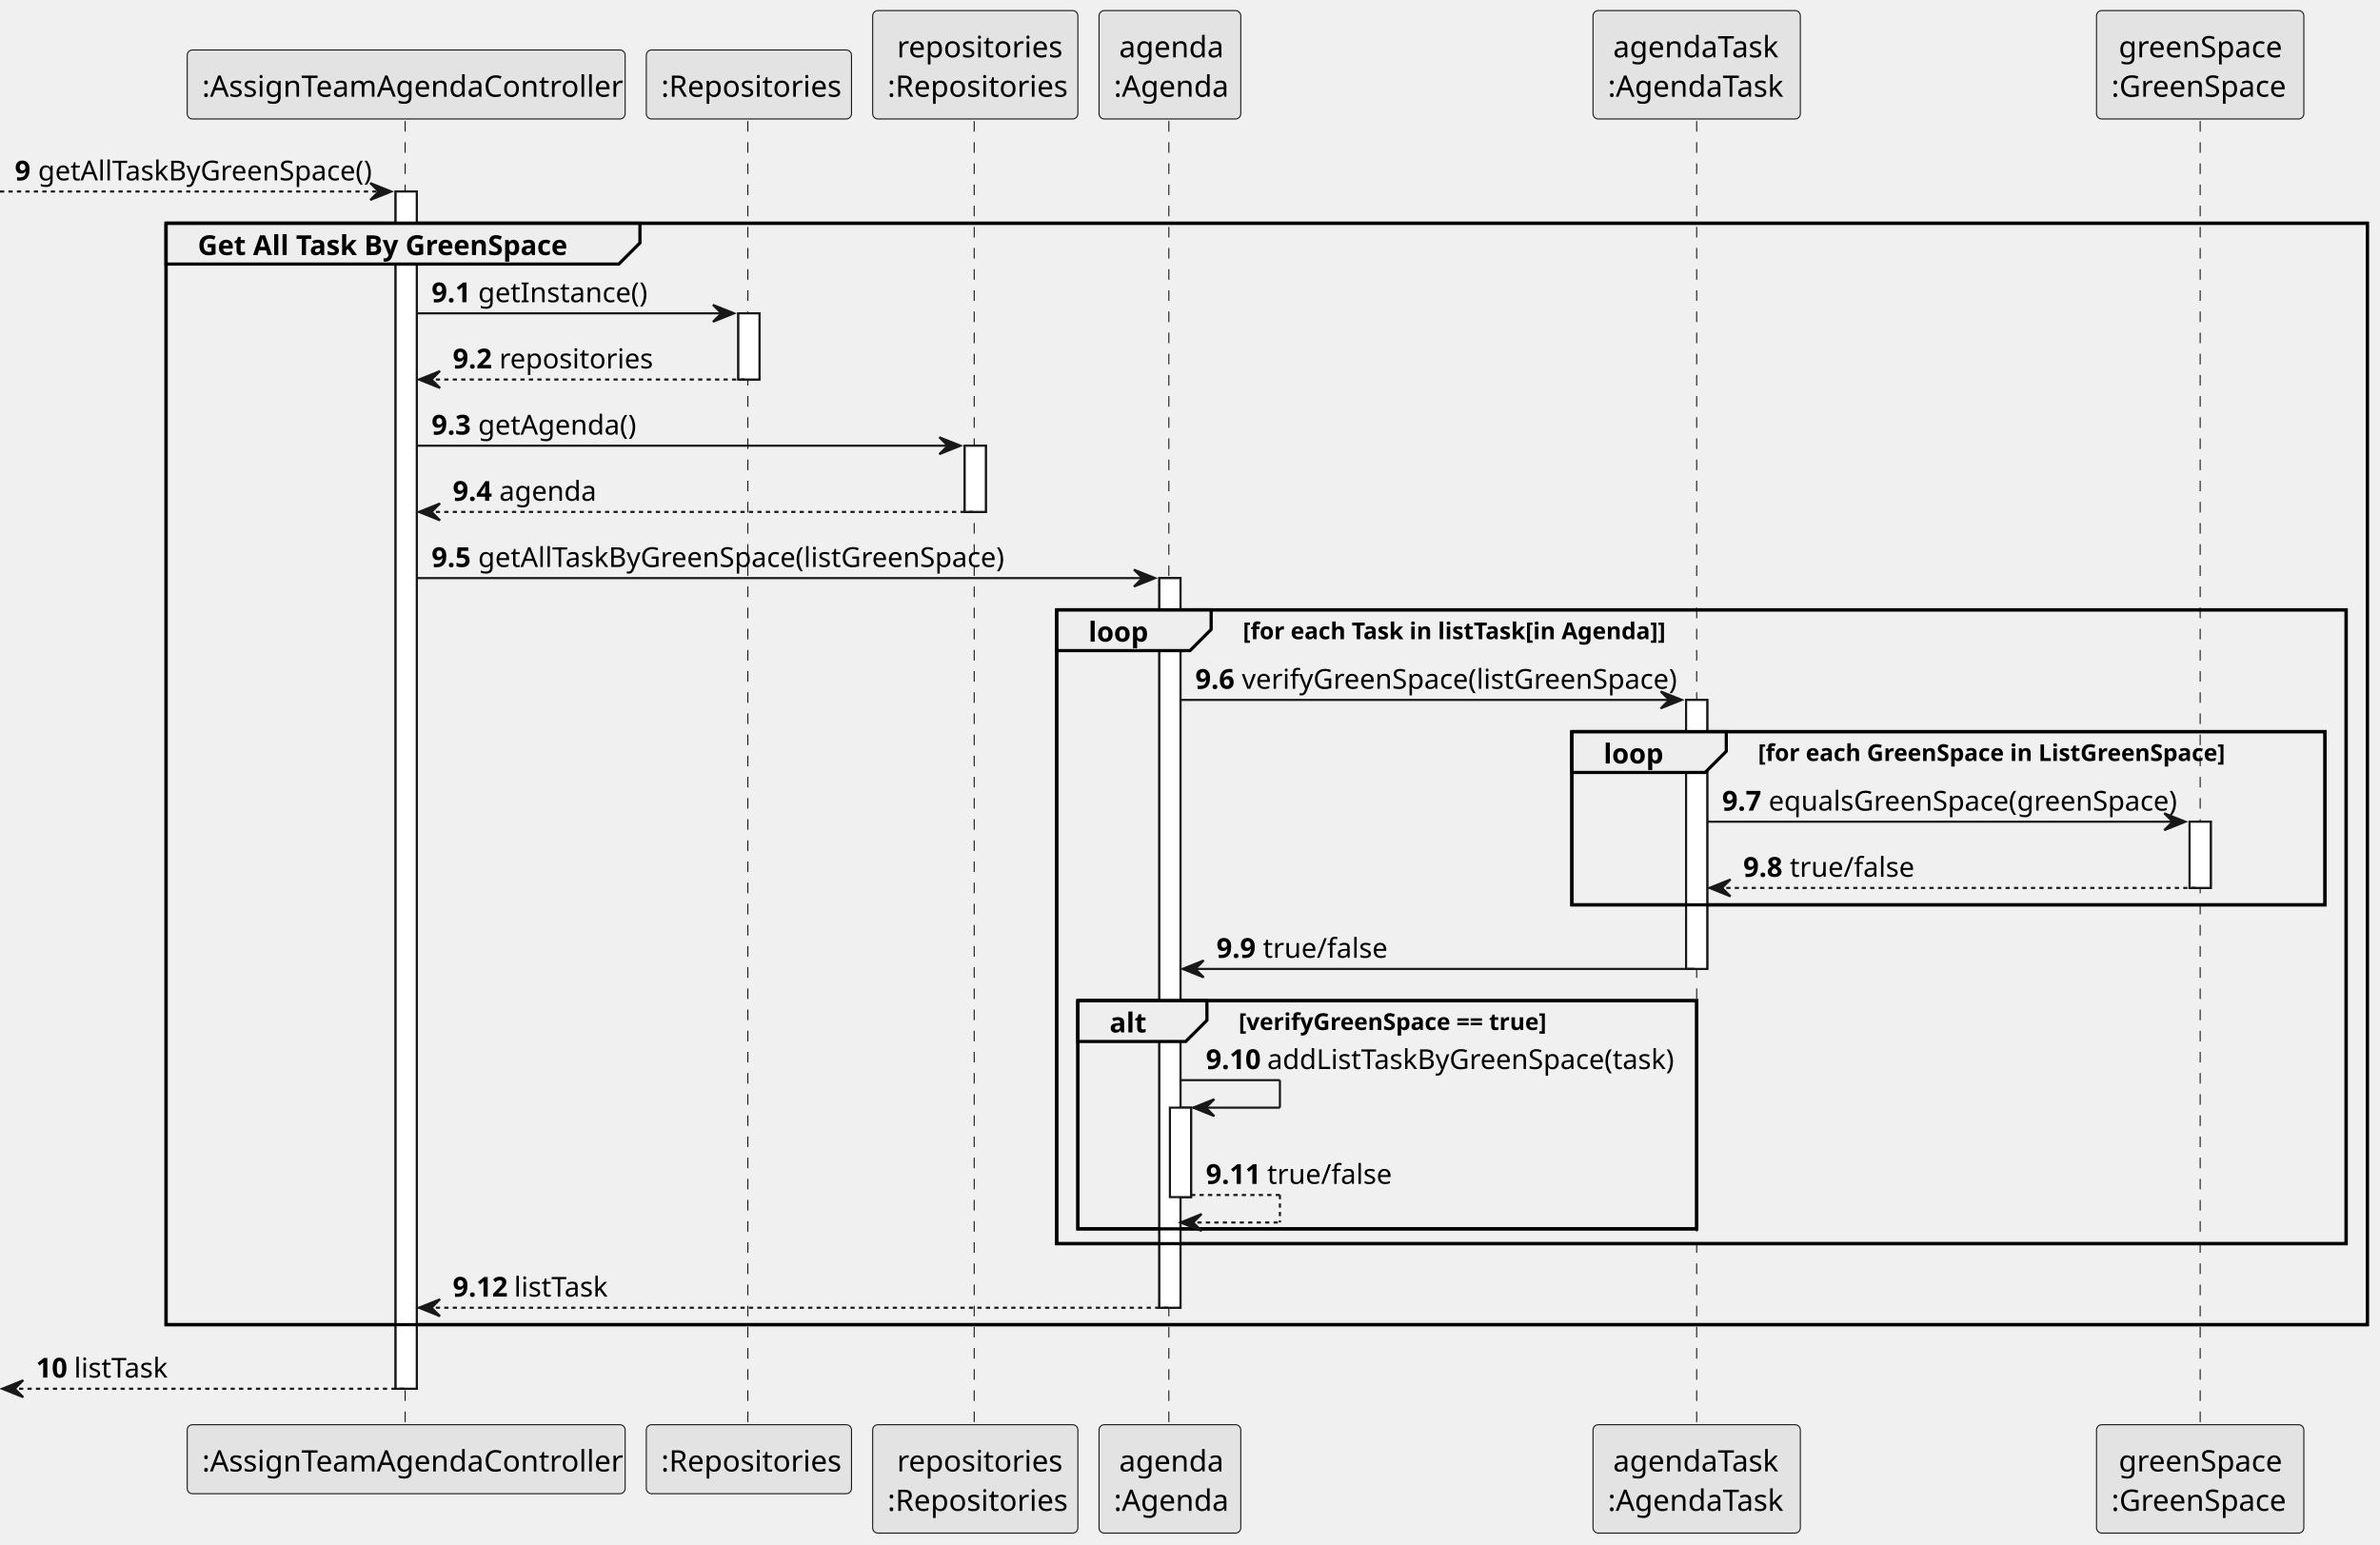
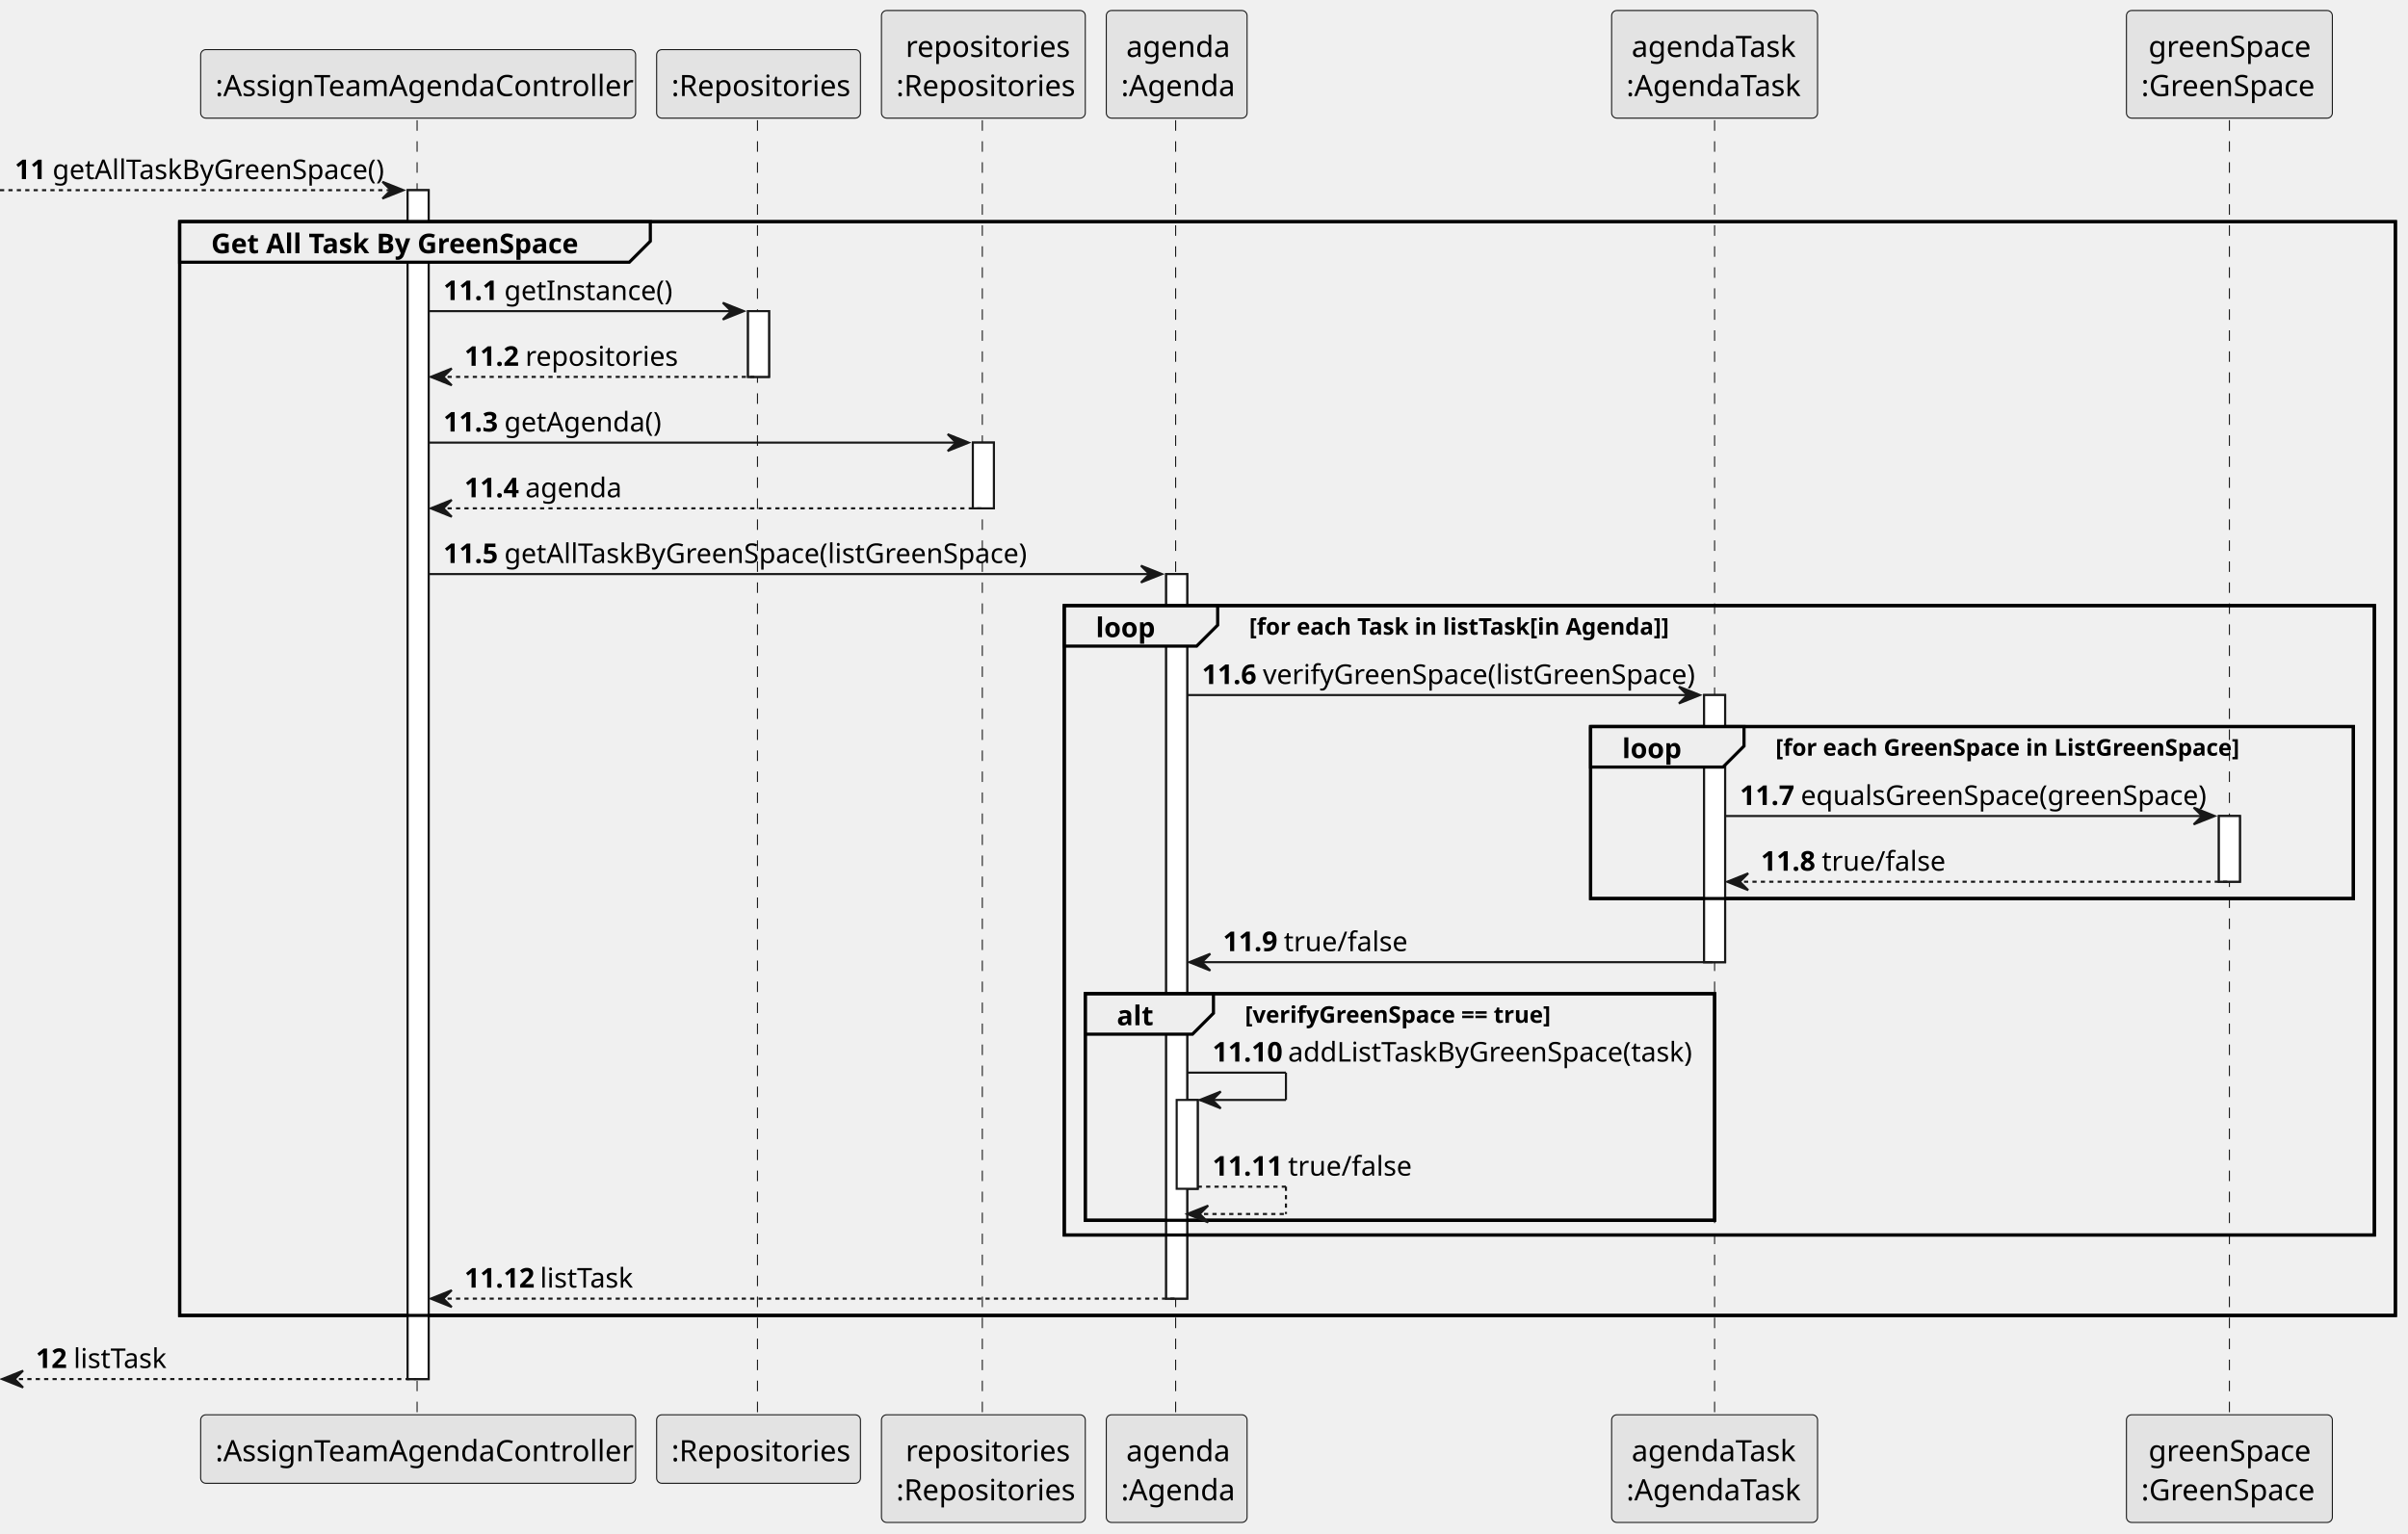
- <svg xmlns="http://www.w3.org/2000/svg" contentStyleType="text/css" height="730px" preserveAspectRatio="none" style="width:1125px;height:730px;background:#FFFFFF;" version="1.1" viewBox="0 0 1125 730" width="1125px" zoomAndPan="magnify">
+ <svg xmlns="http://www.w3.org/2000/svg" contentStyleType="text/css" height="730px" preserveAspectRatio="none" style="width:1146px;height:730px;background:#FFFFFF;" version="1.1" viewBox="0 0 1146 730" width="1146px" zoomAndPan="magnify">
  <defs />
  <g>
-     <rect fill="#FFFFFF" height="565.947" style="stroke:#181818;stroke-width:1.0;" width="10" x="187" y="90.533" />
-     <rect fill="#FFFFFF" height="31.291" style="stroke:#181818;stroke-width:1.0;" width="10" x="349" y="148.115" />
-     <rect fill="#FFFFFF" height="31.291" style="stroke:#181818;stroke-width:1.0;" width="10" x="456" y="210.697" />
-     <rect fill="#FFFFFF" height="344.91" style="stroke:#181818;stroke-width:1.0;" width="10" x="548" y="273.279" />
-     <rect fill="#FFFFFF" height="42.291" style="stroke:#181818;stroke-width:1.0;" width="10" x="553" y="523.607" />
-     <rect fill="#FFFFFF" height="127.164" style="stroke:#181818;stroke-width:1.0;" width="10" x="797" y="330.861" />
-     <rect fill="#FFFFFF" height="31.291" style="stroke:#181818;stroke-width:1.0;" width="10" x="1035" y="388.443" />
-     <rect fill="none" height="520.656" style="stroke:#000000;stroke-width:1.5;" width="1040.5" x="78.5" y="105.533" />
-     <rect fill="none" height="299.619" style="stroke:#000000;stroke-width:1.5;" width="609.5" x="499.5" y="288.279" />
-     <rect fill="none" height="81.873" style="stroke:#000000;stroke-width:1.5;" width="356" x="743" y="345.861" />
-     <rect fill="none" height="107.873" style="stroke:#000000;stroke-width:1.5;" width="292.5" x="509.5" y="473.025" />
-     <line style="stroke:#181818;stroke-width:0.5;stroke-dasharray:5.0,5.0;" x1="191.5" x2="191.5" y1="57.242" y2="674.481" />
-     <line style="stroke:#181818;stroke-width:0.5;stroke-dasharray:5.0,5.0;" x1="353.5" x2="353.5" y1="57.242" y2="674.481" />
-     <line style="stroke:#181818;stroke-width:0.5;stroke-dasharray:5.0,5.0;" x1="460.5" x2="460.5" y1="57.242" y2="674.481" />
-     <line style="stroke:#181818;stroke-width:0.5;stroke-dasharray:5.0,5.0;" x1="552.5" x2="552.5" y1="57.242" y2="674.481" />
-     <line style="stroke:#181818;stroke-width:0.5;stroke-dasharray:5.0,5.0;" x1="802" x2="802" y1="57.242" y2="674.481" />
-     <line style="stroke:#181818;stroke-width:0.5;stroke-dasharray:5.0,5.0;" x1="1040" x2="1040" y1="57.242" y2="674.481" />
-     <rect fill="#E3E3E3" height="32.621" rx="2.5" ry="2.5" style="stroke:#181818;stroke-width:0.5;" width="207" x="88.5" y="23.621" />
-     <text fill="#000000" font-family="sans-serif" font-size="14" lengthAdjust="spacing" textLength="193" x="95.5" y="45.728">:AssignTeamAgendaController</text>
-     <rect fill="#E3E3E3" height="32.621" rx="2.5" ry="2.5" style="stroke:#181818;stroke-width:0.5;" width="207" x="88.5" y="673.481" />
-     <text fill="#000000" font-family="sans-serif" font-size="14" lengthAdjust="spacing" textLength="193" x="95.5" y="695.588">:AssignTeamAgendaController</text>
-     <rect fill="#E3E3E3" height="32.621" rx="2.5" ry="2.5" style="stroke:#181818;stroke-width:0.5;" width="97" x="305.5" y="23.621" />
-     <text fill="#000000" font-family="sans-serif" font-size="14" lengthAdjust="spacing" textLength="83" x="312.5" y="45.728">:Repositories</text>
-     <rect fill="#E3E3E3" height="32.621" rx="2.5" ry="2.5" style="stroke:#181818;stroke-width:0.5;" width="97" x="305.5" y="673.481" />
-     <text fill="#000000" font-family="sans-serif" font-size="14" lengthAdjust="spacing" textLength="83" x="312.5" y="695.588">:Repositories</text>
-     <rect fill="#E3E3E3" height="51.242" rx="2.5" ry="2.5" style="stroke:#181818;stroke-width:0.5;" width="97" x="412.5" y="5" />
-     <text fill="#000000" font-family="sans-serif" font-size="14" lengthAdjust="spacing" textLength="74" x="424" y="27.107">repositories</text>
-     <text fill="#000000" font-family="sans-serif" font-size="14" lengthAdjust="spacing" textLength="83" x="419.5" y="45.728">:Repositories</text>
-     <rect fill="#E3E3E3" height="51.242" rx="2.5" ry="2.5" style="stroke:#181818;stroke-width:0.5;" width="97" x="412.5" y="673.481" />
-     <text fill="#000000" font-family="sans-serif" font-size="14" lengthAdjust="spacing" textLength="74" x="424" y="695.588">repositories</text>
-     <text fill="#000000" font-family="sans-serif" font-size="14" lengthAdjust="spacing" textLength="83" x="419.5" y="714.209">:Repositories</text>
-     <rect fill="#E3E3E3" height="51.242" rx="2.5" ry="2.5" style="stroke:#181818;stroke-width:0.5;" width="67" x="519.5" y="5" />
-     <text fill="#000000" font-family="sans-serif" font-size="14" lengthAdjust="spacing" textLength="48" x="529" y="27.107">agenda</text>
-     <text fill="#000000" font-family="sans-serif" font-size="14" lengthAdjust="spacing" textLength="53" x="526.5" y="45.728">:Agenda</text>
-     <rect fill="#E3E3E3" height="51.242" rx="2.5" ry="2.5" style="stroke:#181818;stroke-width:0.5;" width="67" x="519.5" y="673.481" />
-     <text fill="#000000" font-family="sans-serif" font-size="14" lengthAdjust="spacing" textLength="48" x="529" y="695.588">agenda</text>
-     <text fill="#000000" font-family="sans-serif" font-size="14" lengthAdjust="spacing" textLength="53" x="526.5" y="714.209">:Agenda</text>
-     <rect fill="#E3E3E3" height="51.242" rx="2.5" ry="2.5" style="stroke:#181818;stroke-width:0.5;" width="98" x="753" y="5" />
-     <text fill="#000000" font-family="sans-serif" font-size="14" lengthAdjust="spacing" textLength="79" x="762.5" y="27.107">agendaTask</text>
-     <text fill="#000000" font-family="sans-serif" font-size="14" lengthAdjust="spacing" textLength="84" x="760" y="45.728">:AgendaTask</text>
-     <rect fill="#E3E3E3" height="51.242" rx="2.5" ry="2.5" style="stroke:#181818;stroke-width:0.5;" width="98" x="753" y="673.481" />
-     <text fill="#000000" font-family="sans-serif" font-size="14" lengthAdjust="spacing" textLength="79" x="762.5" y="695.588">agendaTask</text>
-     <text fill="#000000" font-family="sans-serif" font-size="14" lengthAdjust="spacing" textLength="84" x="760" y="714.209">:AgendaTask</text>
-     <rect fill="#E3E3E3" height="51.242" rx="2.5" ry="2.5" style="stroke:#181818;stroke-width:0.5;" width="98" x="991" y="5" />
-     <text fill="#000000" font-family="sans-serif" font-size="14" lengthAdjust="spacing" textLength="77" x="1001.5" y="27.107">greenSpace</text>
-     <text fill="#000000" font-family="sans-serif" font-size="14" lengthAdjust="spacing" textLength="84" x="998" y="45.728">:GreenSpace</text>
-     <rect fill="#E3E3E3" height="51.242" rx="2.5" ry="2.5" style="stroke:#181818;stroke-width:0.5;" width="98" x="991" y="673.481" />
-     <text fill="#000000" font-family="sans-serif" font-size="14" lengthAdjust="spacing" textLength="77" x="1001.5" y="695.588">greenSpace</text>
-     <text fill="#000000" font-family="sans-serif" font-size="14" lengthAdjust="spacing" textLength="84" x="998" y="714.209">:GreenSpace</text>
-     <rect fill="#FFFFFF" height="565.947" style="stroke:#181818;stroke-width:1.0;" width="10" x="187" y="90.533" />
-     <rect fill="#FFFFFF" height="31.291" style="stroke:#181818;stroke-width:1.0;" width="10" x="349" y="148.115" />
-     <rect fill="#FFFFFF" height="31.291" style="stroke:#181818;stroke-width:1.0;" width="10" x="456" y="210.697" />
-     <rect fill="#FFFFFF" height="344.91" style="stroke:#181818;stroke-width:1.0;" width="10" x="548" y="273.279" />
-     <rect fill="#FFFFFF" height="42.291" style="stroke:#181818;stroke-width:1.0;" width="10" x="553" y="523.607" />
-     <rect fill="#FFFFFF" height="127.164" style="stroke:#181818;stroke-width:1.0;" width="10" x="797" y="330.861" />
-     <rect fill="#FFFFFF" height="31.291" style="stroke:#181818;stroke-width:1.0;" width="10" x="1035" y="388.443" />
-     <polygon fill="#181818" points="175,86.533,185,90.533,175,94.533,179,90.533" style="stroke:#181818;stroke-width:1.0;" />
-     <line style="stroke:#181818;stroke-width:1.0;stroke-dasharray:2.0,2.0;" x1="0" x2="181" y1="90.533" y2="90.533" />
-     <text fill="#000000" font-family="sans-serif" font-size="13" font-weight="bold" lengthAdjust="spacing" textLength="7" x="7" y="85.27">9</text>
-     <text fill="#000000" font-family="sans-serif" font-size="13" lengthAdjust="spacing" textLength="157" x="18" y="85.27">getAllTaskByGreenSpace()</text>
-     <path d="M78.5,105.533 L302.5,105.533 L302.5,114.824 L292.5,124.824 L78.5,124.824 L78.5,105.533 " fill="#EEEEEE" style="stroke:#000000;stroke-width:1.5;" />
-     <rect fill="none" height="520.656" style="stroke:#000000;stroke-width:1.5;" width="1040.5" x="78.5" y="105.533" />
-     <text fill="#000000" font-family="sans-serif" font-size="13" font-weight="bold" lengthAdjust="spacing" textLength="179" x="93.5" y="120.561">Get All Task By GreenSpace</text>
-     <polygon fill="#181818" points="337,144.115,347,148.115,337,152.115,341,148.115" style="stroke:#181818;stroke-width:1.0;" />
-     <line style="stroke:#181818;stroke-width:1.0;" x1="197" x2="343" y1="148.115" y2="148.115" />
-     <text fill="#000000" font-family="sans-serif" font-size="13" font-weight="bold" lengthAdjust="spacing" textLength="18" x="204" y="142.852">9.1</text>
-     <text fill="#000000" font-family="sans-serif" font-size="13" lengthAdjust="spacing" textLength="75" x="226" y="142.852">getInstance()</text>
-     <polygon fill="#181818" points="208,175.406,198,179.406,208,183.406,204,179.406" style="stroke:#181818;stroke-width:1.0;" />
-     <line style="stroke:#181818;stroke-width:1.0;stroke-dasharray:2.0,2.0;" x1="202" x2="353" y1="179.406" y2="179.406" />
-     <text fill="#000000" font-family="sans-serif" font-size="13" font-weight="bold" lengthAdjust="spacing" textLength="18" x="214" y="174.144">9.2</text>
-     <text fill="#000000" font-family="sans-serif" font-size="13" lengthAdjust="spacing" textLength="67" x="236" y="174.144">repositories</text>
-     <polygon fill="#181818" points="444,206.697,454,210.697,444,214.697,448,210.697" style="stroke:#181818;stroke-width:1.0;" />
-     <line style="stroke:#181818;stroke-width:1.0;" x1="197" x2="450" y1="210.697" y2="210.697" />
-     <text fill="#000000" font-family="sans-serif" font-size="13" font-weight="bold" lengthAdjust="spacing" textLength="18" x="204" y="205.435">9.3</text>
-     <text fill="#000000" font-family="sans-serif" font-size="13" lengthAdjust="spacing" textLength="70" x="226" y="205.435">getAgenda()</text>
-     <polygon fill="#181818" points="208,237.988,198,241.988,208,245.988,204,241.988" style="stroke:#181818;stroke-width:1.0;" />
-     <line style="stroke:#181818;stroke-width:1.0;stroke-dasharray:2.0,2.0;" x1="202" x2="460" y1="241.988" y2="241.988" />
-     <text fill="#000000" font-family="sans-serif" font-size="13" font-weight="bold" lengthAdjust="spacing" textLength="18" x="214" y="236.726">9.4</text>
-     <text fill="#000000" font-family="sans-serif" font-size="13" lengthAdjust="spacing" textLength="42" x="236" y="236.726">agenda</text>
-     <polygon fill="#181818" points="536,269.279,546,273.279,536,277.279,540,273.279" style="stroke:#181818;stroke-width:1.0;" />
-     <line style="stroke:#181818;stroke-width:1.0;" x1="197" x2="542" y1="273.279" y2="273.279" />
-     <text fill="#000000" font-family="sans-serif" font-size="13" font-weight="bold" lengthAdjust="spacing" textLength="18" x="204" y="268.017">9.5</text>
-     <text fill="#000000" font-family="sans-serif" font-size="13" lengthAdjust="spacing" textLength="246" x="226" y="268.017">getAllTaskByGreenSpace(listGreenSpace)</text>
-     <path d="M499.5,288.279 L572.5,288.279 L572.5,297.57 L562.5,307.57 L499.5,307.57 L499.5,288.279 " fill="#EEEEEE" style="stroke:#000000;stroke-width:1.5;" />
-     <rect fill="none" height="299.619" style="stroke:#000000;stroke-width:1.5;" width="609.5" x="499.5" y="288.279" />
-     <text fill="#000000" font-family="sans-serif" font-size="13" font-weight="bold" lengthAdjust="spacing" textLength="28" x="514.5" y="303.308">loop</text>
-     <text fill="#000000" font-family="sans-serif" font-size="11" font-weight="bold" lengthAdjust="spacing" textLength="206" x="587.5" y="302.149">[for each Task in listTask[in Agenda]]</text>
-     <polygon fill="#181818" points="785,326.861,795,330.861,785,334.861,789,330.861" style="stroke:#181818;stroke-width:1.0;" />
-     <line style="stroke:#181818;stroke-width:1.0;" x1="558" x2="791" y1="330.861" y2="330.861" />
-     <text fill="#000000" font-family="sans-serif" font-size="13" font-weight="bold" lengthAdjust="spacing" textLength="18" x="565" y="325.599">9.6</text>
-     <text fill="#000000" font-family="sans-serif" font-size="13" lengthAdjust="spacing" textLength="198" x="587" y="325.599">verifyGreenSpace(listGreenSpace)</text>
-     <path d="M743,345.861 L816,345.861 L816,355.152 L806,365.152 L743,365.152 L743,345.861 " fill="#EEEEEE" style="stroke:#000000;stroke-width:1.5;" />
-     <rect fill="none" height="81.873" style="stroke:#000000;stroke-width:1.5;" width="356" x="743" y="345.861" />
-     <text fill="#000000" font-family="sans-serif" font-size="13" font-weight="bold" lengthAdjust="spacing" textLength="28" x="758" y="360.89">loop</text>
-     <text fill="#000000" font-family="sans-serif" font-size="11" font-weight="bold" lengthAdjust="spacing" textLength="227" x="831" y="359.731">[for each GreenSpace in ListGreenSpace]</text>
-     <polygon fill="#181818" points="1023,384.443,1033,388.443,1023,392.443,1027,388.443" style="stroke:#181818;stroke-width:1.0;" />
-     <line style="stroke:#181818;stroke-width:1.0;" x1="807" x2="1029" y1="388.443" y2="388.443" />
-     <text fill="#000000" font-family="sans-serif" font-size="13" font-weight="bold" lengthAdjust="spacing" textLength="18" x="814" y="383.181">9.7</text>
-     <text fill="#000000" font-family="sans-serif" font-size="13" lengthAdjust="spacing" textLength="187" x="836" y="383.181">equalsGreenSpace(greenSpace)</text>
-     <polygon fill="#181818" points="818,415.734,808,419.734,818,423.734,814,419.734" style="stroke:#181818;stroke-width:1.0;" />
-     <line style="stroke:#181818;stroke-width:1.0;stroke-dasharray:2.0,2.0;" x1="812" x2="1039" y1="419.734" y2="419.734" />
-     <text fill="#000000" font-family="sans-serif" font-size="13" font-weight="bold" lengthAdjust="spacing" textLength="18" x="824" y="414.472">9.8</text>
-     <text fill="#000000" font-family="sans-serif" font-size="13" lengthAdjust="spacing" textLength="53" x="846" y="414.472">true/false</text>
-     <polygon fill="#181818" points="569,454.025,559,458.025,569,462.025,565,458.025" style="stroke:#181818;stroke-width:1.0;" />
-     <line style="stroke:#181818;stroke-width:1.0;" x1="563" x2="801" y1="458.025" y2="458.025" />
-     <text fill="#000000" font-family="sans-serif" font-size="13" font-weight="bold" lengthAdjust="spacing" textLength="18" x="575" y="452.763">9.9</text>
-     <text fill="#000000" font-family="sans-serif" font-size="13" lengthAdjust="spacing" textLength="53" x="597" y="452.763">true/false</text>
-     <path d="M509.5,473.025 L570.5,473.025 L570.5,482.316 L560.5,492.316 L509.5,492.316 L509.5,473.025 " fill="#EEEEEE" style="stroke:#000000;stroke-width:1.5;" />
-     <rect fill="none" height="107.873" style="stroke:#000000;stroke-width:1.5;" width="292.5" x="509.5" y="473.025" />
-     <text fill="#000000" font-family="sans-serif" font-size="13" font-weight="bold" lengthAdjust="spacing" textLength="16" x="524.5" y="488.054">alt</text>
-     <text fill="#000000" font-family="sans-serif" font-size="11" font-weight="bold" lengthAdjust="spacing" textLength="147" x="585.5" y="486.896">[verifyGreenSpace == true]</text>
-     <line style="stroke:#181818;stroke-width:1.0;" x1="558" x2="605" y1="510.607" y2="510.607" />
-     <line style="stroke:#181818;stroke-width:1.0;" x1="605" x2="605" y1="510.607" y2="523.607" />
-     <line style="stroke:#181818;stroke-width:1.0;" x1="564" x2="605" y1="523.607" y2="523.607" />
-     <polygon fill="#181818" points="574,519.607,564,523.607,574,527.607,570,523.607" style="stroke:#181818;stroke-width:1.0;" />
-     <text fill="#000000" font-family="sans-serif" font-size="13" font-weight="bold" lengthAdjust="spacing" textLength="25" x="570" y="505.345">9.10</text>
-     <text fill="#000000" font-family="sans-serif" font-size="13" lengthAdjust="spacing" textLength="191" x="599" y="505.345">addListTaskByGreenSpace(task)</text>
-     <line style="stroke:#181818;stroke-width:1.0;stroke-dasharray:2.0,2.0;" x1="563" x2="605" y1="564.898" y2="564.898" />
-     <line style="stroke:#181818;stroke-width:1.0;stroke-dasharray:2.0,2.0;" x1="605" x2="605" y1="564.898" y2="577.898" />
-     <line style="stroke:#181818;stroke-width:1.0;stroke-dasharray:2.0,2.0;" x1="558" x2="605" y1="577.898" y2="577.898" />
-     <polygon fill="#181818" points="568,573.898,558,577.898,568,581.898,564,577.898" style="stroke:#181818;stroke-width:1.0;" />
-     <text fill="#000000" font-family="sans-serif" font-size="13" font-weight="bold" lengthAdjust="spacing" textLength="25" x="570" y="559.636">9.11</text>
-     <text fill="#000000" font-family="sans-serif" font-size="13" lengthAdjust="spacing" textLength="53" x="599" y="559.636">true/false</text>
-     <polygon fill="#181818" points="208,614.189,198,618.189,208,622.189,204,618.189" style="stroke:#181818;stroke-width:1.0;" />
-     <line style="stroke:#181818;stroke-width:1.0;stroke-dasharray:2.0,2.0;" x1="202" x2="552" y1="618.189" y2="618.189" />
-     <text fill="#000000" font-family="sans-serif" font-size="13" font-weight="bold" lengthAdjust="spacing" textLength="25" x="214" y="612.927">9.12</text>
-     <text fill="#000000" font-family="sans-serif" font-size="13" lengthAdjust="spacing" textLength="45" x="243" y="612.927">listTask</text>
+     <rect fill="#FFFFFF" height="565.947" style="stroke:#181818;stroke-width:1.0;" width="10" x="194" y="90.533" />
+     <rect fill="#FFFFFF" height="31.291" style="stroke:#181818;stroke-width:1.0;" width="10" x="356" y="148.115" />
+     <rect fill="#FFFFFF" height="31.291" style="stroke:#181818;stroke-width:1.0;" width="10" x="463" y="210.697" />
+     <rect fill="#FFFFFF" height="344.91" style="stroke:#181818;stroke-width:1.0;" width="10" x="555" y="273.279" />
+     <rect fill="#FFFFFF" height="42.291" style="stroke:#181818;stroke-width:1.0;" width="10" x="560" y="523.607" />
+     <rect fill="#FFFFFF" height="127.164" style="stroke:#181818;stroke-width:1.0;" width="10" x="811" y="330.861" />
+     <rect fill="#FFFFFF" height="31.291" style="stroke:#181818;stroke-width:1.0;" width="10" x="1056" y="388.443" />
+     <rect fill="none" height="520.656" style="stroke:#000000;stroke-width:1.5;" width="1054.5" x="85.5" y="105.533" />
+     <rect fill="none" height="299.619" style="stroke:#000000;stroke-width:1.5;" width="623.5" x="506.5" y="288.279" />
+     <rect fill="none" height="81.873" style="stroke:#000000;stroke-width:1.5;" width="363" x="757" y="345.861" />
+     <rect fill="none" height="107.873" style="stroke:#000000;stroke-width:1.5;" width="299.5" x="516.5" y="473.025" />
+     <line style="stroke:#181818;stroke-width:0.5;stroke-dasharray:5.0,5.0;" x1="198.5" x2="198.5" y1="57.242" y2="674.481" />
+     <line style="stroke:#181818;stroke-width:0.5;stroke-dasharray:5.0,5.0;" x1="360.5" x2="360.5" y1="57.242" y2="674.481" />
+     <line style="stroke:#181818;stroke-width:0.5;stroke-dasharray:5.0,5.0;" x1="467.5" x2="467.5" y1="57.242" y2="674.481" />
+     <line style="stroke:#181818;stroke-width:0.5;stroke-dasharray:5.0,5.0;" x1="559.5" x2="559.5" y1="57.242" y2="674.481" />
+     <line style="stroke:#181818;stroke-width:0.5;stroke-dasharray:5.0,5.0;" x1="816" x2="816" y1="57.242" y2="674.481" />
+     <line style="stroke:#181818;stroke-width:0.5;stroke-dasharray:5.0,5.0;" x1="1061" x2="1061" y1="57.242" y2="674.481" />
+     <rect fill="#E3E3E3" height="32.621" rx="2.5" ry="2.5" style="stroke:#181818;stroke-width:0.5;" width="207" x="95.5" y="23.621" />
+     <text fill="#000000" font-family="sans-serif" font-size="14" lengthAdjust="spacing" textLength="193" x="102.5" y="45.728">:AssignTeamAgendaController</text>
+     <rect fill="#E3E3E3" height="32.621" rx="2.5" ry="2.5" style="stroke:#181818;stroke-width:0.5;" width="207" x="95.5" y="673.481" />
+     <text fill="#000000" font-family="sans-serif" font-size="14" lengthAdjust="spacing" textLength="193" x="102.5" y="695.588">:AssignTeamAgendaController</text>
+     <rect fill="#E3E3E3" height="32.621" rx="2.5" ry="2.5" style="stroke:#181818;stroke-width:0.5;" width="97" x="312.5" y="23.621" />
+     <text fill="#000000" font-family="sans-serif" font-size="14" lengthAdjust="spacing" textLength="83" x="319.5" y="45.728">:Repositories</text>
+     <rect fill="#E3E3E3" height="32.621" rx="2.5" ry="2.5" style="stroke:#181818;stroke-width:0.5;" width="97" x="312.5" y="673.481" />
+     <text fill="#000000" font-family="sans-serif" font-size="14" lengthAdjust="spacing" textLength="83" x="319.5" y="695.588">:Repositories</text>
+     <rect fill="#E3E3E3" height="51.242" rx="2.5" ry="2.5" style="stroke:#181818;stroke-width:0.5;" width="97" x="419.5" y="5" />
+     <text fill="#000000" font-family="sans-serif" font-size="14" lengthAdjust="spacing" textLength="74" x="431" y="27.107">repositories</text>
+     <text fill="#000000" font-family="sans-serif" font-size="14" lengthAdjust="spacing" textLength="83" x="426.5" y="45.728">:Repositories</text>
+     <rect fill="#E3E3E3" height="51.242" rx="2.5" ry="2.5" style="stroke:#181818;stroke-width:0.5;" width="97" x="419.5" y="673.481" />
+     <text fill="#000000" font-family="sans-serif" font-size="14" lengthAdjust="spacing" textLength="74" x="431" y="695.588">repositories</text>
+     <text fill="#000000" font-family="sans-serif" font-size="14" lengthAdjust="spacing" textLength="83" x="426.5" y="714.209">:Repositories</text>
+     <rect fill="#E3E3E3" height="51.242" rx="2.5" ry="2.5" style="stroke:#181818;stroke-width:0.5;" width="67" x="526.5" y="5" />
+     <text fill="#000000" font-family="sans-serif" font-size="14" lengthAdjust="spacing" textLength="48" x="536" y="27.107">agenda</text>
+     <text fill="#000000" font-family="sans-serif" font-size="14" lengthAdjust="spacing" textLength="53" x="533.5" y="45.728">:Agenda</text>
+     <rect fill="#E3E3E3" height="51.242" rx="2.5" ry="2.5" style="stroke:#181818;stroke-width:0.5;" width="67" x="526.5" y="673.481" />
+     <text fill="#000000" font-family="sans-serif" font-size="14" lengthAdjust="spacing" textLength="48" x="536" y="695.588">agenda</text>
+     <text fill="#000000" font-family="sans-serif" font-size="14" lengthAdjust="spacing" textLength="53" x="533.5" y="714.209">:Agenda</text>
+     <rect fill="#E3E3E3" height="51.242" rx="2.5" ry="2.5" style="stroke:#181818;stroke-width:0.5;" width="98" x="767" y="5" />
+     <text fill="#000000" font-family="sans-serif" font-size="14" lengthAdjust="spacing" textLength="79" x="776.5" y="27.107">agendaTask</text>
+     <text fill="#000000" font-family="sans-serif" font-size="14" lengthAdjust="spacing" textLength="84" x="774" y="45.728">:AgendaTask</text>
+     <rect fill="#E3E3E3" height="51.242" rx="2.5" ry="2.5" style="stroke:#181818;stroke-width:0.5;" width="98" x="767" y="673.481" />
+     <text fill="#000000" font-family="sans-serif" font-size="14" lengthAdjust="spacing" textLength="79" x="776.5" y="695.588">agendaTask</text>
+     <text fill="#000000" font-family="sans-serif" font-size="14" lengthAdjust="spacing" textLength="84" x="774" y="714.209">:AgendaTask</text>
+     <rect fill="#E3E3E3" height="51.242" rx="2.5" ry="2.5" style="stroke:#181818;stroke-width:0.5;" width="98" x="1012" y="5" />
+     <text fill="#000000" font-family="sans-serif" font-size="14" lengthAdjust="spacing" textLength="77" x="1022.5" y="27.107">greenSpace</text>
+     <text fill="#000000" font-family="sans-serif" font-size="14" lengthAdjust="spacing" textLength="84" x="1019" y="45.728">:GreenSpace</text>
+     <rect fill="#E3E3E3" height="51.242" rx="2.5" ry="2.5" style="stroke:#181818;stroke-width:0.5;" width="98" x="1012" y="673.481" />
+     <text fill="#000000" font-family="sans-serif" font-size="14" lengthAdjust="spacing" textLength="77" x="1022.5" y="695.588">greenSpace</text>
+     <text fill="#000000" font-family="sans-serif" font-size="14" lengthAdjust="spacing" textLength="84" x="1019" y="714.209">:GreenSpace</text>
+     <rect fill="#FFFFFF" height="565.947" style="stroke:#181818;stroke-width:1.0;" width="10" x="194" y="90.533" />
+     <rect fill="#FFFFFF" height="31.291" style="stroke:#181818;stroke-width:1.0;" width="10" x="356" y="148.115" />
+     <rect fill="#FFFFFF" height="31.291" style="stroke:#181818;stroke-width:1.0;" width="10" x="463" y="210.697" />
+     <rect fill="#FFFFFF" height="344.91" style="stroke:#181818;stroke-width:1.0;" width="10" x="555" y="273.279" />
+     <rect fill="#FFFFFF" height="42.291" style="stroke:#181818;stroke-width:1.0;" width="10" x="560" y="523.607" />
+     <rect fill="#FFFFFF" height="127.164" style="stroke:#181818;stroke-width:1.0;" width="10" x="811" y="330.861" />
+     <rect fill="#FFFFFF" height="31.291" style="stroke:#181818;stroke-width:1.0;" width="10" x="1056" y="388.443" />
+     <polygon fill="#181818" points="182,86.533,192,90.533,182,94.533,186,90.533" style="stroke:#181818;stroke-width:1.0;" />
+     <line style="stroke:#181818;stroke-width:1.0;stroke-dasharray:2.0,2.0;" x1="0" x2="188" y1="90.533" y2="90.533" />
+     <text fill="#000000" font-family="sans-serif" font-size="13" font-weight="bold" lengthAdjust="spacing" textLength="14" x="7" y="85.27">11</text>
+     <text fill="#000000" font-family="sans-serif" font-size="13" lengthAdjust="spacing" textLength="157" x="25" y="85.27">getAllTaskByGreenSpace()</text>
+     <path d="M85.5,105.533 L309.5,105.533 L309.5,114.824 L299.5,124.824 L85.5,124.824 L85.5,105.533 " fill="#EEEEEE" style="stroke:#000000;stroke-width:1.5;" />
+     <rect fill="none" height="520.656" style="stroke:#000000;stroke-width:1.5;" width="1054.5" x="85.5" y="105.533" />
+     <text fill="#000000" font-family="sans-serif" font-size="13" font-weight="bold" lengthAdjust="spacing" textLength="179" x="100.5" y="120.561">Get All Task By GreenSpace</text>
+     <polygon fill="#181818" points="344,144.115,354,148.115,344,152.115,348,148.115" style="stroke:#181818;stroke-width:1.0;" />
+     <line style="stroke:#181818;stroke-width:1.0;" x1="204" x2="350" y1="148.115" y2="148.115" />
+     <text fill="#000000" font-family="sans-serif" font-size="13" font-weight="bold" lengthAdjust="spacing" textLength="25" x="211" y="142.852">11.1</text>
+     <text fill="#000000" font-family="sans-serif" font-size="13" lengthAdjust="spacing" textLength="75" x="240" y="142.852">getInstance()</text>
+     <polygon fill="#181818" points="215,175.406,205,179.406,215,183.406,211,179.406" style="stroke:#181818;stroke-width:1.0;" />
+     <line style="stroke:#181818;stroke-width:1.0;stroke-dasharray:2.0,2.0;" x1="209" x2="360" y1="179.406" y2="179.406" />
+     <text fill="#000000" font-family="sans-serif" font-size="13" font-weight="bold" lengthAdjust="spacing" textLength="25" x="221" y="174.144">11.2</text>
+     <text fill="#000000" font-family="sans-serif" font-size="13" lengthAdjust="spacing" textLength="67" x="250" y="174.144">repositories</text>
+     <polygon fill="#181818" points="451,206.697,461,210.697,451,214.697,455,210.697" style="stroke:#181818;stroke-width:1.0;" />
+     <line style="stroke:#181818;stroke-width:1.0;" x1="204" x2="457" y1="210.697" y2="210.697" />
+     <text fill="#000000" font-family="sans-serif" font-size="13" font-weight="bold" lengthAdjust="spacing" textLength="25" x="211" y="205.435">11.3</text>
+     <text fill="#000000" font-family="sans-serif" font-size="13" lengthAdjust="spacing" textLength="70" x="240" y="205.435">getAgenda()</text>
+     <polygon fill="#181818" points="215,237.988,205,241.988,215,245.988,211,241.988" style="stroke:#181818;stroke-width:1.0;" />
+     <line style="stroke:#181818;stroke-width:1.0;stroke-dasharray:2.0,2.0;" x1="209" x2="467" y1="241.988" y2="241.988" />
+     <text fill="#000000" font-family="sans-serif" font-size="13" font-weight="bold" lengthAdjust="spacing" textLength="25" x="221" y="236.726">11.4</text>
+     <text fill="#000000" font-family="sans-serif" font-size="13" lengthAdjust="spacing" textLength="42" x="250" y="236.726">agenda</text>
+     <polygon fill="#181818" points="543,269.279,553,273.279,543,277.279,547,273.279" style="stroke:#181818;stroke-width:1.0;" />
+     <line style="stroke:#181818;stroke-width:1.0;" x1="204" x2="549" y1="273.279" y2="273.279" />
+     <text fill="#000000" font-family="sans-serif" font-size="13" font-weight="bold" lengthAdjust="spacing" textLength="25" x="211" y="268.017">11.5</text>
+     <text fill="#000000" font-family="sans-serif" font-size="13" lengthAdjust="spacing" textLength="246" x="240" y="268.017">getAllTaskByGreenSpace(listGreenSpace)</text>
+     <path d="M506.5,288.279 L579.5,288.279 L579.5,297.57 L569.5,307.57 L506.5,307.57 L506.5,288.279 " fill="#EEEEEE" style="stroke:#000000;stroke-width:1.5;" />
+     <rect fill="none" height="299.619" style="stroke:#000000;stroke-width:1.5;" width="623.5" x="506.5" y="288.279" />
+     <text fill="#000000" font-family="sans-serif" font-size="13" font-weight="bold" lengthAdjust="spacing" textLength="28" x="521.5" y="303.308">loop</text>
+     <text fill="#000000" font-family="sans-serif" font-size="11" font-weight="bold" lengthAdjust="spacing" textLength="206" x="594.5" y="302.149">[for each Task in listTask[in Agenda]]</text>
+     <polygon fill="#181818" points="799,326.861,809,330.861,799,334.861,803,330.861" style="stroke:#181818;stroke-width:1.0;" />
+     <line style="stroke:#181818;stroke-width:1.0;" x1="565" x2="805" y1="330.861" y2="330.861" />
+     <text fill="#000000" font-family="sans-serif" font-size="13" font-weight="bold" lengthAdjust="spacing" textLength="25" x="572" y="325.599">11.6</text>
+     <text fill="#000000" font-family="sans-serif" font-size="13" lengthAdjust="spacing" textLength="198" x="601" y="325.599">verifyGreenSpace(listGreenSpace)</text>
+     <path d="M757,345.861 L830,345.861 L830,355.152 L820,365.152 L757,365.152 L757,345.861 " fill="#EEEEEE" style="stroke:#000000;stroke-width:1.5;" />
+     <rect fill="none" height="81.873" style="stroke:#000000;stroke-width:1.5;" width="363" x="757" y="345.861" />
+     <text fill="#000000" font-family="sans-serif" font-size="13" font-weight="bold" lengthAdjust="spacing" textLength="28" x="772" y="360.89">loop</text>
+     <text fill="#000000" font-family="sans-serif" font-size="11" font-weight="bold" lengthAdjust="spacing" textLength="227" x="845" y="359.731">[for each GreenSpace in ListGreenSpace]</text>
+     <polygon fill="#181818" points="1044,384.443,1054,388.443,1044,392.443,1048,388.443" style="stroke:#181818;stroke-width:1.0;" />
+     <line style="stroke:#181818;stroke-width:1.0;" x1="821" x2="1050" y1="388.443" y2="388.443" />
+     <text fill="#000000" font-family="sans-serif" font-size="13" font-weight="bold" lengthAdjust="spacing" textLength="25" x="828" y="383.181">11.7</text>
+     <text fill="#000000" font-family="sans-serif" font-size="13" lengthAdjust="spacing" textLength="187" x="857" y="383.181">equalsGreenSpace(greenSpace)</text>
+     <polygon fill="#181818" points="832,415.734,822,419.734,832,423.734,828,419.734" style="stroke:#181818;stroke-width:1.0;" />
+     <line style="stroke:#181818;stroke-width:1.0;stroke-dasharray:2.0,2.0;" x1="826" x2="1060" y1="419.734" y2="419.734" />
+     <text fill="#000000" font-family="sans-serif" font-size="13" font-weight="bold" lengthAdjust="spacing" textLength="25" x="838" y="414.472">11.8</text>
+     <text fill="#000000" font-family="sans-serif" font-size="13" lengthAdjust="spacing" textLength="53" x="867" y="414.472">true/false</text>
+     <polygon fill="#181818" points="576,454.025,566,458.025,576,462.025,572,458.025" style="stroke:#181818;stroke-width:1.0;" />
+     <line style="stroke:#181818;stroke-width:1.0;" x1="570" x2="815" y1="458.025" y2="458.025" />
+     <text fill="#000000" font-family="sans-serif" font-size="13" font-weight="bold" lengthAdjust="spacing" textLength="25" x="582" y="452.763">11.9</text>
+     <text fill="#000000" font-family="sans-serif" font-size="13" lengthAdjust="spacing" textLength="53" x="611" y="452.763">true/false</text>
+     <path d="M516.5,473.025 L577.5,473.025 L577.5,482.316 L567.5,492.316 L516.5,492.316 L516.5,473.025 " fill="#EEEEEE" style="stroke:#000000;stroke-width:1.5;" />
+     <rect fill="none" height="107.873" style="stroke:#000000;stroke-width:1.5;" width="299.5" x="516.5" y="473.025" />
+     <text fill="#000000" font-family="sans-serif" font-size="13" font-weight="bold" lengthAdjust="spacing" textLength="16" x="531.5" y="488.054">alt</text>
+     <text fill="#000000" font-family="sans-serif" font-size="11" font-weight="bold" lengthAdjust="spacing" textLength="147" x="592.5" y="486.896">[verifyGreenSpace == true]</text>
+     <line style="stroke:#181818;stroke-width:1.0;" x1="565" x2="612" y1="510.607" y2="510.607" />
+     <line style="stroke:#181818;stroke-width:1.0;" x1="612" x2="612" y1="510.607" y2="523.607" />
+     <line style="stroke:#181818;stroke-width:1.0;" x1="571" x2="612" y1="523.607" y2="523.607" />
+     <polygon fill="#181818" points="581,519.607,571,523.607,581,527.607,577,523.607" style="stroke:#181818;stroke-width:1.0;" />
+     <text fill="#000000" font-family="sans-serif" font-size="13" font-weight="bold" lengthAdjust="spacing" textLength="32" x="577" y="505.345">11.10</text>
+     <text fill="#000000" font-family="sans-serif" font-size="13" lengthAdjust="spacing" textLength="191" x="613" y="505.345">addListTaskByGreenSpace(task)</text>
+     <line style="stroke:#181818;stroke-width:1.0;stroke-dasharray:2.0,2.0;" x1="570" x2="612" y1="564.898" y2="564.898" />
+     <line style="stroke:#181818;stroke-width:1.0;stroke-dasharray:2.0,2.0;" x1="612" x2="612" y1="564.898" y2="577.898" />
+     <line style="stroke:#181818;stroke-width:1.0;stroke-dasharray:2.0,2.0;" x1="565" x2="612" y1="577.898" y2="577.898" />
+     <polygon fill="#181818" points="575,573.898,565,577.898,575,581.898,571,577.898" style="stroke:#181818;stroke-width:1.0;" />
+     <text fill="#000000" font-family="sans-serif" font-size="13" font-weight="bold" lengthAdjust="spacing" textLength="32" x="577" y="559.636">11.11</text>
+     <text fill="#000000" font-family="sans-serif" font-size="13" lengthAdjust="spacing" textLength="53" x="613" y="559.636">true/false</text>
+     <polygon fill="#181818" points="215,614.189,205,618.189,215,622.189,211,618.189" style="stroke:#181818;stroke-width:1.0;" />
+     <line style="stroke:#181818;stroke-width:1.0;stroke-dasharray:2.0,2.0;" x1="209" x2="559" y1="618.189" y2="618.189" />
+     <text fill="#000000" font-family="sans-serif" font-size="13" font-weight="bold" lengthAdjust="spacing" textLength="32" x="221" y="612.927">11.12</text>
+     <text fill="#000000" font-family="sans-serif" font-size="13" lengthAdjust="spacing" textLength="45" x="257" y="612.927">listTask</text>
    <polygon fill="#181818" points="11,652.481,1,656.481,11,660.481,7,656.481" style="stroke:#181818;stroke-width:1.0;" />
-     <line style="stroke:#181818;stroke-width:1.0;stroke-dasharray:2.0,2.0;" x1="5" x2="191" y1="656.481" y2="656.481" />
-     <text fill="#000000" font-family="sans-serif" font-size="13" font-weight="bold" lengthAdjust="spacing" textLength="14" x="17" y="651.218">10</text>
+     <line style="stroke:#181818;stroke-width:1.0;stroke-dasharray:2.0,2.0;" x1="5" x2="198" y1="656.481" y2="656.481" />
+     <text fill="#000000" font-family="sans-serif" font-size="13" font-weight="bold" lengthAdjust="spacing" textLength="14" x="17" y="651.218">12</text>
    <text fill="#000000" font-family="sans-serif" font-size="13" lengthAdjust="spacing" textLength="45" x="35" y="651.218">listTask</text>
  </g>
</svg>
